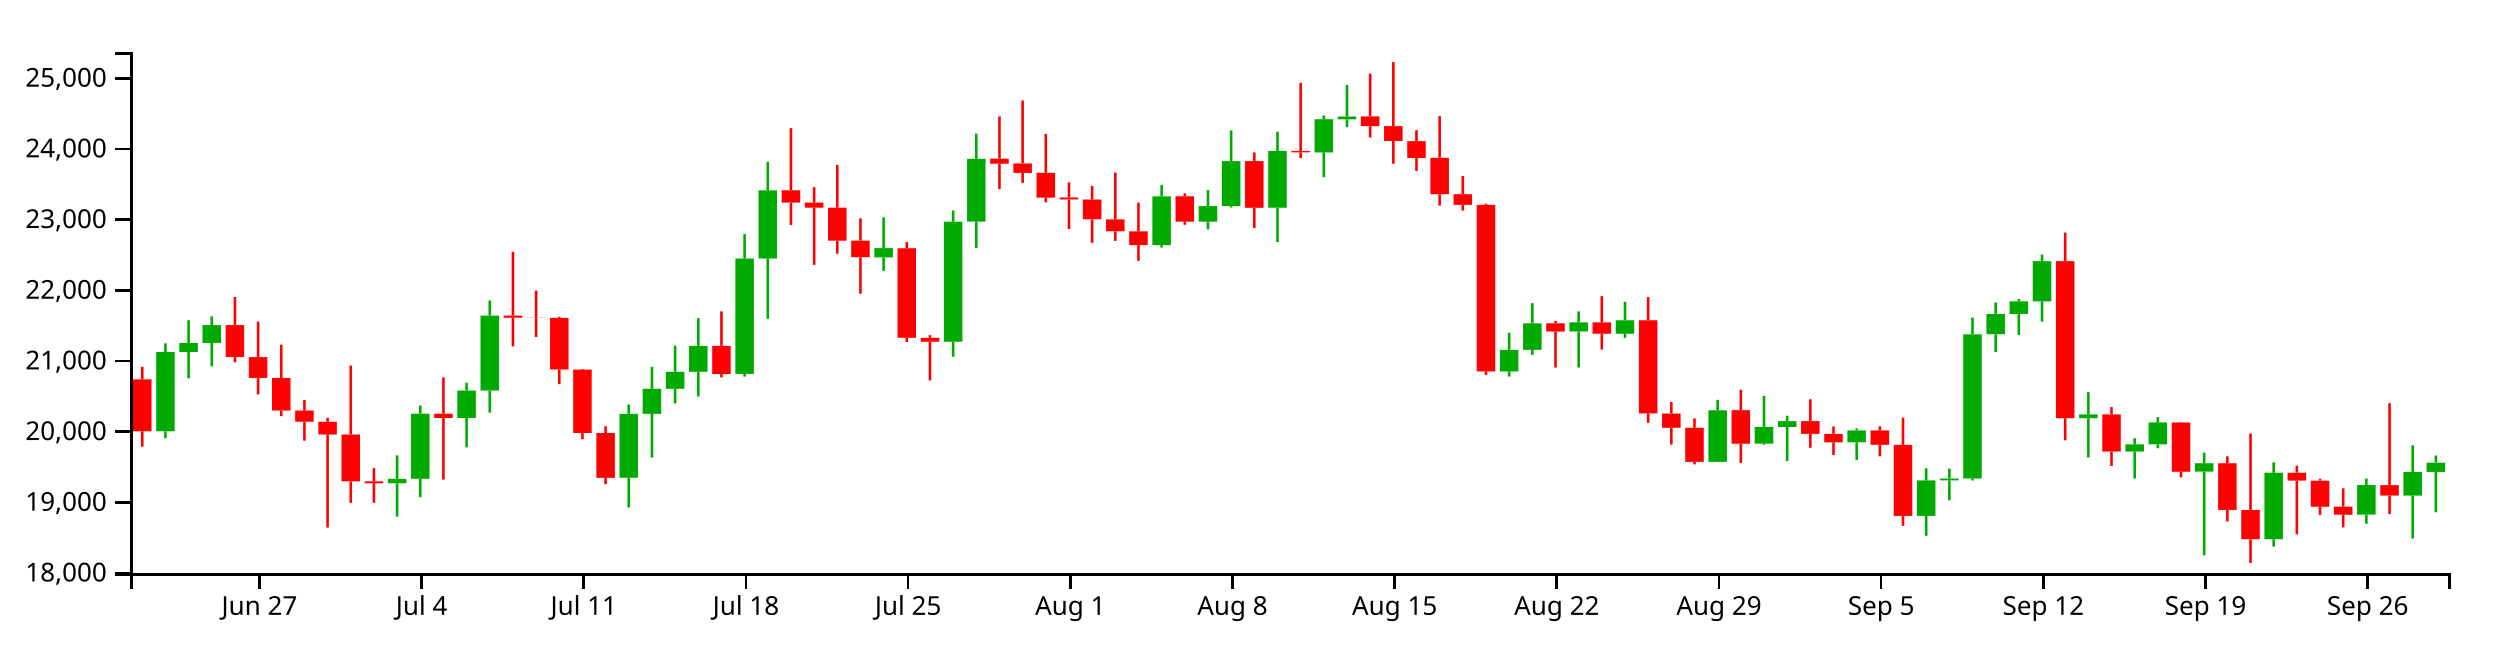
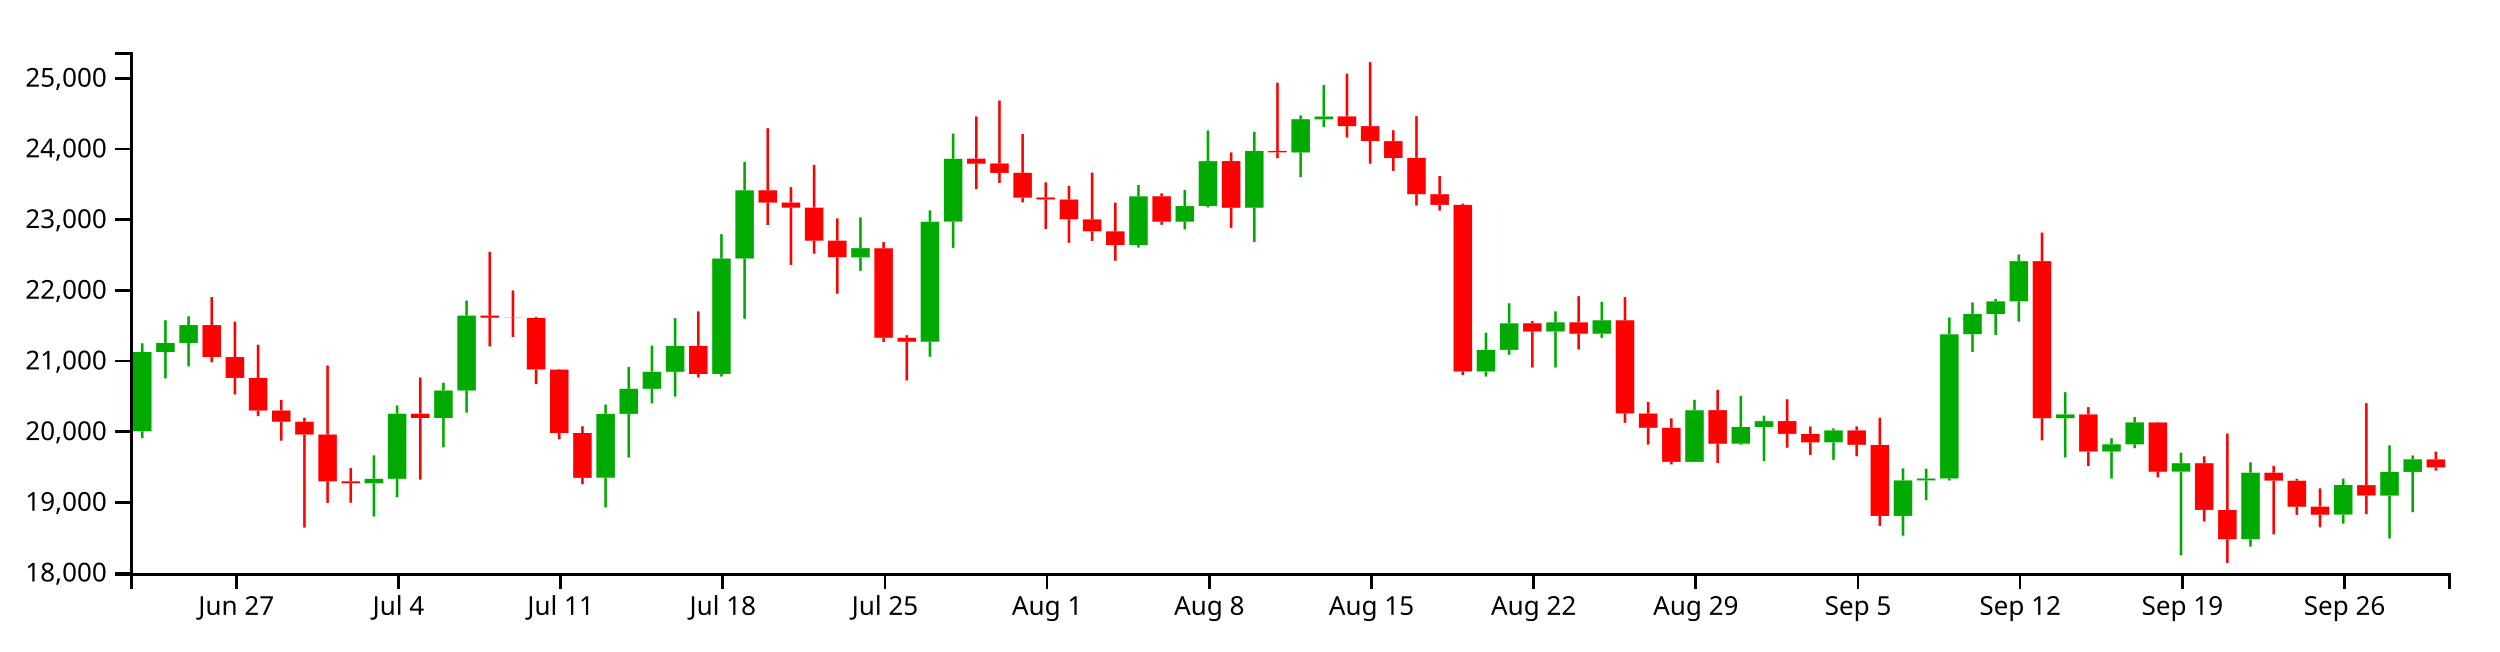
<svg xmlns="http://www.w3.org/2000/svg" version="1.1" width="960" height="250">
  <g transform="translate(50,20)">
    <style>.axis path,.axis line{fill:none;stroke:#000;shape-rendering:crispEdges;}path.candle{stroke:#000000;}path.candle.body{stroke-width:0;}path.candle.up{fill:#00AA00;stroke:#00AA00;}path.candle.down{fill:#FF0000;stroke:#FF0000;}</style>
    <g class="candlestick">
      <g class="data">
-         <path class="candle body up" d="M 9.964 145.616 l 7.117 0 L 17.081 115.159 l -7.117 0 L 9.964 145.616 M 18.86 115.159 l 7.117 0 L 25.978 111.697 l -7.117 0 L 18.86 115.159 M 27.757 111.697 l 7.117 0 L 34.874 104.817 l -7.117 0 L 27.757 111.697 M 98.928 165.57 l 7.117 0 L 106.046 163.859 l -7.117 0 L 98.928 165.57 M 107.825 163.859 l 7.117 0 L 114.942 138.865 l -7.117 0 L 107.825 163.859 M 125.618 140.517 l 7.117 0 L 132.735 129.968 l -7.117 0 L 125.618 140.517 M 134.514 129.968 l 7.117 0 L 141.631 101.185 l -7.117 0 L 134.514 129.968 M 187.893 163.44 l 7.117 0 L 195.01 138.915 l -7.117 0 L 187.893 163.44 M 196.789 138.915 l 7.117 0 L 203.906 129.308 l -7.117 0 L 196.789 138.915 M 205.686 129.308 l 7.117 0 L 212.803 122.761 l -7.117 0 L 205.686 129.308 M 214.582 122.761 l 7.117 0 L 221.699 112.839 l -7.117 0 L 214.582 122.761 M 232.375 123.588 l 7.117 0 L 239.492 79.266 l -7.117 0 L 232.375 123.588 M 241.271 79.266 l 7.117 0 L 248.389 53.1 l -7.117 0 L 241.271 79.266 M 285.754 78.831 l 7.117 0 L 292.871 75.273 l -7.117 0 L 285.754 78.831 M 312.443 111.236 l 7.117 0 L 319.56 65.156 l -7.117 0 L 312.443 111.236 M 321.339 65.105 l 7.117 0 L 328.457 40.986 l -7.117 0 L 321.339 65.105 M 392.511 74.113 l 7.117 0 L 399.628 55.385 l -7.117 0 L 392.511 74.113 M 410.304 65.108 l 7.117 0 L 417.421 59.132 l -7.117 0 L 410.304 65.108 M 419.2 59.132 l 7.117 0 L 426.317 41.88 l -7.117 0 L 419.2 59.132 M 436.993 59.758 l 7.117 0 L 444.11 37.971 l -7.117 0 L 436.993 59.758 M 454.786 38.539 l 7.117 0 L 461.903 25.767 l -7.117 0 L 454.786 38.539 M 463.683 25.821 l 7.117 0 L 470.8 24.744 l -7.117 0 L 463.683 25.821 M 525.958 122.643 l 7.117 0 L 533.075 114.347 l -7.117 0 L 525.958 122.643 M 534.854 114.347 l 7.117 0 L 541.971 104.154 l -7.117 0 L 534.854 114.347 M 552.647 107.271 l 7.117 0 L 559.764 103.787 l -7.117 0 L 552.647 107.271 M 570.44 108.159 l 7.117 0 L 577.557 102.975 l -7.117 0 L 570.44 108.159 M 606.026 157.351 l 7.117 0 L 613.143 137.535 l -7.117 0 L 606.026 157.351 M 623.818 150.365 l 7.117 0 L 630.936 143.932 l -7.117 0 L 623.818 150.365 M 632.715 143.975 l 7.117 0 L 639.832 141.722 l -7.117 0 L 632.715 143.975 M 659.404 149.837 l 7.117 0 L 666.521 145.282 l -7.117 0 L 659.404 149.837 M 686.094 178.115 l 7.117 0 L 693.211 164.483 l -7.117 0 L 686.094 178.115 M 694.99 164.483 l 7.117 0 L 702.107 163.752 l -7.117 0 L 694.99 164.483 M 703.886 163.732 l 7.117 0 L 711.004 108.374 l -7.117 0 L 703.886 163.732 M 712.783 108.333 l 7.117 0 L 719.9 100.551 l -7.117 0 L 712.783 108.333 M 721.679 100.582 l 7.117 0 L 728.796 95.706 l -7.117 0 L 721.679 100.582 M 730.576 95.706 l 7.117 0 L 737.693 80.266 l -7.117 0 L 730.576 95.706 M 748.369 140.578 l 7.117 0 L 755.486 139.137 l -7.117 0 L 748.369 140.578 M 766.162 153.381 l 7.117 0 L 773.279 150.629 l -7.117 0 L 766.162 153.381 M 775.058 150.629 l 7.117 0 L 782.175 142.206 l -7.117 0 L 775.058 150.629 M 792.851 161.101 l 7.117 0 L 799.968 157.856 l -7.117 0 L 792.851 161.101 M 819.54 187.051 l 7.117 0 L 826.657 161.531 l -7.117 0 L 819.54 187.051 M 855.126 177.612 l 7.117 0 L 862.243 166.248 l -7.117 0 L 855.126 177.612 M 872.919 170.312 l 7.117 0 L 880.036 161.227 l -7.117 0 L 872.919 170.312 M 881.815 161.227 l 7.117 0 L 888.932 157.678 l -7.117 0 L 881.815 161.227" />
-         <path class="candle body down" d="M 1.068 125.653 l 7.117 0 L 8.185 145.616 l -7.117 0 L 1.068 125.653 M 36.653 104.817 l 7.117 0 L 43.77 117.115 l -7.117 0 L 36.653 104.817 M 45.55 117.115 l 7.117 0 L 52.667 125.136 l -7.117 0 L 45.55 117.115 M 54.446 125.135 l 7.117 0 L 61.563 137.655 l -7.117 0 L 54.446 125.135 M 63.343 137.655 l 7.117 0 L 70.46 141.951 l -7.117 0 L 63.343 137.655 M 72.239 141.951 l 7.117 0 L 79.356 146.858 l -7.117 0 L 72.239 141.951 M 81.136 146.858 l 7.117 0 L 88.253 164.837 l -7.117 0 L 81.136 146.858 M 90.032 164.837 l 7.117 0 L 97.149 165.57 l -7.117 0 L 90.032 164.837 M 116.721 138.865 l 7.117 0 L 123.838 140.518 l -7.117 0 L 116.721 138.865 M 143.411 101.185 l 7.117 0 L 150.528 102.006 l -7.117 0 L 143.411 101.185 M 152.307 102.006 l 7.117 0 L 159.424 102.085 l -7.117 0 L 152.307 102.006 M 161.204 102.076 l 7.117 0 L 168.321 121.881 l -7.117 0 L 161.204 102.076 M 170.1 121.918 l 7.117 0 L 177.217 146.278 l -7.117 0 L 170.1 121.918 M 178.996 146.278 l 7.117 0 L 186.114 163.509 l -7.117 0 L 178.996 146.278 M 223.479 112.839 l 7.117 0 L 230.596 123.627 l -7.117 0 L 223.479 112.839 M 250.168 53.05 l 7.117 0 L 257.285 57.804 l -7.117 0 L 250.168 53.05 M 259.064 57.804 l 7.117 0 L 266.182 59.734 l -7.117 0 L 259.064 57.804 M 267.961 59.734 l 7.117 0 L 275.078 72.419 l -7.117 0 L 267.961 59.734 M 276.857 72.419 l 7.117 0 L 283.974 78.764 l -7.117 0 L 276.857 72.419 M 294.65 75.342 l 7.117 0 L 301.767 109.71 l -7.117 0 L 294.65 75.342 M 303.547 109.71 l 7.117 0 L 310.664 111.236 l -7.117 0 L 303.547 109.71 M 330.236 40.924 l 7.117 0 L 337.353 42.864 l -7.117 0 L 330.236 40.924 M 339.132 42.768 l 7.117 0 L 346.25 46.399 l -7.117 0 L 339.132 42.768 M 348.029 46.368 l 7.117 0 L 355.146 55.904 l -7.117 0 L 348.029 46.368 M 356.925 55.821 l 7.117 0 L 364.042 56.591 l -7.117 0 L 356.925 55.821 M 365.822 56.621 l 7.117 0 L 372.939 64.196 l -7.117 0 L 365.822 56.621 M 374.718 64.247 l 7.117 0 L 381.835 68.795 l -7.117 0 L 374.718 64.247 M 383.615 68.834 l 7.117 0 L 390.732 74.098 l -7.117 0 L 383.615 68.834 M 401.407 55.354 l 7.117 0 L 408.525 65.108 l -7.117 0 L 401.407 55.354 M 428.097 41.854 l 7.117 0 L 435.214 59.795 l -7.117 0 L 428.097 41.854 M 445.89 37.971 l 7.117 0 L 453.007 38.504 l -7.117 0 L 445.89 37.971 M 472.579 24.698 l 7.117 0 L 479.696 28.439 l -7.117 0 L 472.579 24.698 M 481.475 28.438 l 7.117 0 L 488.593 34.15 l -7.117 0 L 481.475 28.438 M 490.372 34.198 l 7.117 0 L 497.489 40.666 l -7.117 0 L 490.372 34.198 M 499.268 40.628 l 7.117 0 L 506.385 54.565 l -7.117 0 L 499.268 40.628 M 508.165 54.565 l 7.117 0 L 515.282 58.676 l -7.117 0 L 508.165 54.565 M 517.061 58.669 l 7.117 0 L 524.178 122.643 l -7.117 0 L 517.061 58.669 M 543.75 104.124 l 7.117 0 L 550.868 107.296 l -7.117 0 L 543.75 104.124 M 561.543 103.787 l 7.117 0 L 568.661 108.158 l -7.117 0 L 561.543 103.787 M 579.336 102.975 l 7.117 0 L 586.453 138.747 l -7.117 0 L 579.336 102.975 M 588.233 138.799 l 7.117 0 L 595.35 144.269 l -7.117 0 L 588.233 138.799 M 597.129 144.269 l 7.117 0 L 604.246 157.351 l -7.117 0 L 597.129 144.269 M 614.922 137.495 l 7.117 0 L 622.039 150.402 l -7.117 0 L 614.922 137.495 M 641.611 141.69 l 7.117 0 L 648.729 146.596 l -7.117 0 L 641.611 141.69 M 650.508 146.62 l 7.117 0 L 657.625 149.852 l -7.117 0 L 650.508 146.62 M 668.301 145.282 l 7.117 0 L 675.418 150.804 l -7.117 0 L 668.301 145.282 M 677.197 150.845 l 7.117 0 L 684.314 178.115 l -7.117 0 L 677.197 150.845 M 739.472 80.274 l 7.117 0 L 746.589 140.579 l -7.117 0 L 739.472 80.274 M 757.265 139.124 l 7.117 0 L 764.382 153.381 l -7.117 0 L 757.265 139.124 M 783.954 142.233 l 7.117 0 L 791.072 161.136 l -7.117 0 L 783.954 142.233 M 801.747 157.856 l 7.117 0 L 808.864 175.824 l -7.117 0 L 801.747 157.856 M 810.644 175.843 l 7.117 0 L 817.761 187.051 l -7.117 0 L 810.644 175.843 M 828.437 161.531 l 7.117 0 L 835.554 164.563 l -7.117 0 L 828.437 161.531 M 837.333 164.599 l 7.117 0 L 844.45 174.589 l -7.117 0 L 837.333 164.599 M 846.23 174.549 l 7.117 0 L 853.347 177.66 l -7.117 0 L 846.23 174.549 M 864.022 166.279 l 7.117 0 L 871.14 170.284 l -7.117 0 L 864.022 166.279" />
+         <path class="candle body up" d="M 1.068 145.616 l 7.117 0 L 8.185 115.159 l -7.117 0 L 1.068 145.616 M 9.964 115.159 l 7.117 0 L 17.081 111.697 l -7.117 0 L 9.964 115.159 M 18.86 111.697 l 7.117 0 L 25.978 104.817 l -7.117 0 L 18.86 111.697 M 90.032 165.57 l 7.117 0 L 97.149 163.859 l -7.117 0 L 90.032 165.57 M 98.928 163.859 l 7.117 0 L 106.046 138.865 l -7.117 0 L 98.928 163.859 M 116.721 140.517 l 7.117 0 L 123.838 129.968 l -7.117 0 L 116.721 140.517 M 125.618 129.968 l 7.117 0 L 132.735 101.185 l -7.117 0 L 125.618 129.968 M 178.996 163.44 l 7.117 0 L 186.114 138.915 l -7.117 0 L 178.996 163.44 M 187.893 138.915 l 7.117 0 L 195.01 129.308 l -7.117 0 L 187.893 138.915 M 196.789 129.308 l 7.117 0 L 203.906 122.761 l -7.117 0 L 196.789 129.308 M 205.686 122.761 l 7.117 0 L 212.803 112.839 l -7.117 0 L 205.686 122.761 M 223.479 123.588 l 7.117 0 L 230.596 79.266 l -7.117 0 L 223.479 123.588 M 232.375 79.266 l 7.117 0 L 239.492 53.1 l -7.117 0 L 232.375 79.266 M 276.857 78.831 l 7.117 0 L 283.974 75.273 l -7.117 0 L 276.857 78.831 M 303.547 111.236 l 7.117 0 L 310.664 65.156 l -7.117 0 L 303.547 111.236 M 312.443 65.105 l 7.117 0 L 319.56 40.986 l -7.117 0 L 312.443 65.105 M 383.615 74.113 l 7.117 0 L 390.732 55.385 l -7.117 0 L 383.615 74.113 M 401.407 65.108 l 7.117 0 L 408.525 59.132 l -7.117 0 L 401.407 65.108 M 410.304 59.132 l 7.117 0 L 417.421 41.88 l -7.117 0 L 410.304 59.132 M 428.097 59.758 l 7.117 0 L 435.214 37.971 l -7.117 0 L 428.097 59.758 M 445.89 38.539 l 7.117 0 L 453.007 25.767 l -7.117 0 L 445.89 38.539 M 454.786 25.821 l 7.117 0 L 461.903 24.744 l -7.117 0 L 454.786 25.821 M 517.061 122.643 l 7.117 0 L 524.178 114.347 l -7.117 0 L 517.061 122.643 M 525.958 114.347 l 7.117 0 L 533.075 104.154 l -7.117 0 L 525.958 114.347 M 543.75 107.271 l 7.117 0 L 550.868 103.787 l -7.117 0 L 543.75 107.271 M 561.543 108.159 l 7.117 0 L 568.661 102.975 l -7.117 0 L 561.543 108.159 M 597.129 157.351 l 7.117 0 L 604.246 137.535 l -7.117 0 L 597.129 157.351 M 614.922 150.365 l 7.117 0 L 622.039 143.932 l -7.117 0 L 614.922 150.365 M 623.818 143.975 l 7.117 0 L 630.936 141.722 l -7.117 0 L 623.818 143.975 M 650.508 149.837 l 7.117 0 L 657.625 145.282 l -7.117 0 L 650.508 149.837 M 677.197 178.115 l 7.117 0 L 684.314 164.483 l -7.117 0 L 677.197 178.115 M 686.094 164.483 l 7.117 0 L 693.211 163.752 l -7.117 0 L 686.094 164.483 M 694.99 163.732 l 7.117 0 L 702.107 108.374 l -7.117 0 L 694.99 163.732 M 703.886 108.333 l 7.117 0 L 711.004 100.551 l -7.117 0 L 703.886 108.333 M 712.783 100.582 l 7.117 0 L 719.9 95.706 l -7.117 0 L 712.783 100.582 M 721.679 95.706 l 7.117 0 L 728.796 80.266 l -7.117 0 L 721.679 95.706 M 739.472 140.578 l 7.117 0 L 746.589 139.137 l -7.117 0 L 739.472 140.578 M 757.265 153.381 l 7.117 0 L 764.382 150.629 l -7.117 0 L 757.265 153.381 M 766.162 150.629 l 7.117 0 L 773.279 142.206 l -7.117 0 L 766.162 150.629 M 783.954 161.101 l 7.117 0 L 791.072 157.856 l -7.117 0 L 783.954 161.101 M 810.644 187.051 l 7.117 0 L 817.761 161.531 l -7.117 0 L 810.644 187.051 M 846.23 177.612 l 7.117 0 L 853.347 166.248 l -7.117 0 L 846.23 177.612 M 864.022 170.312 l 7.117 0 L 871.14 161.227 l -7.117 0 L 864.022 170.312 M 872.919 161.227 l 7.117 0 L 880.036 156.377 l -7.117 0 L 872.919 161.227" />
+         <path class="candle body down" d="M 27.757 104.817 l 7.117 0 L 34.874 117.115 l -7.117 0 L 27.757 104.817 M 36.653 117.115 l 7.117 0 L 43.77 125.136 l -7.117 0 L 36.653 117.115 M 45.55 125.135 l 7.117 0 L 52.667 137.655 l -7.117 0 L 45.55 125.135 M 54.446 137.655 l 7.117 0 L 61.563 141.951 l -7.117 0 L 54.446 137.655 M 63.343 141.951 l 7.117 0 L 70.46 146.858 l -7.117 0 L 63.343 141.951 M 72.239 146.858 l 7.117 0 L 79.356 164.837 l -7.117 0 L 72.239 146.858 M 81.136 164.837 l 7.117 0 L 88.253 165.57 l -7.117 0 L 81.136 164.837 M 107.825 138.865 l 7.117 0 L 114.942 140.518 l -7.117 0 L 107.825 138.865 M 134.514 101.185 l 7.117 0 L 141.631 102.006 l -7.117 0 L 134.514 101.185 M 143.411 102.006 l 7.117 0 L 150.528 102.085 l -7.117 0 L 143.411 102.006 M 152.307 102.076 l 7.117 0 L 159.424 121.881 l -7.117 0 L 152.307 102.076 M 161.204 121.918 l 7.117 0 L 168.321 146.278 l -7.117 0 L 161.204 121.918 M 170.1 146.278 l 7.117 0 L 177.217 163.509 l -7.117 0 L 170.1 146.278 M 214.582 112.839 l 7.117 0 L 221.699 123.627 l -7.117 0 L 214.582 112.839 M 241.271 53.05 l 7.117 0 L 248.389 57.804 l -7.117 0 L 241.271 53.05 M 250.168 57.804 l 7.117 0 L 257.285 59.734 l -7.117 0 L 250.168 57.804 M 259.064 59.734 l 7.117 0 L 266.182 72.419 l -7.117 0 L 259.064 59.734 M 267.961 72.419 l 7.117 0 L 275.078 78.764 l -7.117 0 L 267.961 72.419 M 285.754 75.342 l 7.117 0 L 292.871 109.71 l -7.117 0 L 285.754 75.342 M 294.65 109.71 l 7.117 0 L 301.767 111.236 l -7.117 0 L 294.65 109.71 M 321.339 40.924 l 7.117 0 L 328.457 42.864 l -7.117 0 L 321.339 40.924 M 330.236 42.768 l 7.117 0 L 337.353 46.399 l -7.117 0 L 330.236 42.768 M 339.132 46.368 l 7.117 0 L 346.25 55.904 l -7.117 0 L 339.132 46.368 M 348.029 55.821 l 7.117 0 L 355.146 56.591 l -7.117 0 L 348.029 55.821 M 356.925 56.621 l 7.117 0 L 364.042 64.196 l -7.117 0 L 356.925 56.621 M 365.822 64.247 l 7.117 0 L 372.939 68.795 l -7.117 0 L 365.822 64.247 M 374.718 68.834 l 7.117 0 L 381.835 74.098 l -7.117 0 L 374.718 68.834 M 392.511 55.354 l 7.117 0 L 399.628 65.108 l -7.117 0 L 392.511 55.354 M 419.2 41.854 l 7.117 0 L 426.317 59.795 l -7.117 0 L 419.2 41.854 M 436.993 37.971 l 7.117 0 L 444.11 38.504 l -7.117 0 L 436.993 37.971 M 463.683 24.698 l 7.117 0 L 470.8 28.439 l -7.117 0 L 463.683 24.698 M 472.579 28.438 l 7.117 0 L 479.696 34.15 l -7.117 0 L 472.579 28.438 M 481.475 34.198 l 7.117 0 L 488.593 40.666 l -7.117 0 L 481.475 34.198 M 490.372 40.628 l 7.117 0 L 497.489 54.565 l -7.117 0 L 490.372 40.628 M 499.268 54.565 l 7.117 0 L 506.385 58.676 l -7.117 0 L 499.268 54.565 M 508.165 58.669 l 7.117 0 L 515.282 122.643 l -7.117 0 L 508.165 58.669 M 534.854 104.124 l 7.117 0 L 541.971 107.296 l -7.117 0 L 534.854 104.124 M 552.647 103.787 l 7.117 0 L 559.764 108.158 l -7.117 0 L 552.647 103.787 M 570.44 102.975 l 7.117 0 L 577.557 138.747 l -7.117 0 L 570.44 102.975 M 579.336 138.799 l 7.117 0 L 586.453 144.269 l -7.117 0 L 579.336 138.799 M 588.233 144.269 l 7.117 0 L 595.35 157.351 l -7.117 0 L 588.233 144.269 M 606.026 137.495 l 7.117 0 L 613.143 150.402 l -7.117 0 L 606.026 137.495 M 632.715 141.69 l 7.117 0 L 639.832 146.596 l -7.117 0 L 632.715 141.69 M 641.611 146.62 l 7.117 0 L 648.729 149.852 l -7.117 0 L 641.611 146.62 M 659.404 145.282 l 7.117 0 L 666.521 150.804 l -7.117 0 L 659.404 145.282 M 668.301 150.845 l 7.117 0 L 675.418 178.115 l -7.117 0 L 668.301 150.845 M 730.576 80.274 l 7.117 0 L 737.693 140.579 l -7.117 0 L 730.576 80.274 M 748.369 139.124 l 7.117 0 L 755.486 153.381 l -7.117 0 L 748.369 139.124 M 775.058 142.233 l 7.117 0 L 782.175 161.136 l -7.117 0 L 775.058 142.233 M 792.851 157.856 l 7.117 0 L 799.968 175.824 l -7.117 0 L 792.851 157.856 M 801.747 175.843 l 7.117 0 L 808.864 187.051 l -7.117 0 L 801.747 175.843 M 819.54 161.531 l 7.117 0 L 826.657 164.563 l -7.117 0 L 819.54 161.531 M 828.437 164.599 l 7.117 0 L 835.554 174.589 l -7.117 0 L 828.437 164.599 M 837.333 174.549 l 7.117 0 L 844.45 177.66 l -7.117 0 L 837.333 174.549 M 855.126 166.279 l 7.117 0 L 862.243 170.284 l -7.117 0 L 855.126 166.279 M 881.815 156.403 l 7.117 0 L 888.932 159.488 l -7.117 0 L 881.815 156.403" />
        <path class="candle body equal" />
-         <path class="candle wick up" d="M 13.523 111.824 L 13.523 115.159 M 13.523 145.616 L 13.523 148.274 M 22.419 102.992 L 22.419 111.697 M 22.419 115.159 L 22.419 125.294 M 31.315 101.47 L 31.315 104.817 M 31.315 111.697 L 31.315 120.683 M 102.487 154.854 L 102.487 163.859 M 102.487 165.57 L 102.487 178.376 M 111.383 135.681 L 111.383 138.865 M 111.383 163.859 L 111.383 170.93 M 129.176 126.963 L 129.176 129.968 M 129.176 140.517 L 129.176 151.77 M 138.073 95.401 L 138.073 101.185 M 138.073 129.968 L 138.073 138.459 M 191.451 135.339 L 191.451 138.915 M 191.451 163.44 L 191.451 174.849 M 200.348 120.862 L 200.348 129.308 M 200.348 138.915 L 200.348 155.71 M 209.244 112.72 L 209.244 122.761 M 209.244 129.308 L 209.244 134.914 M 218.141 102.163 L 218.141 112.839 M 218.141 122.761 L 218.141 132.3 M 235.934 69.9 L 235.934 79.266 M 235.934 123.588 L 235.934 124.596 M 244.83 42.152 L 244.83 53.1 M 244.83 79.266 L 244.83 102.419 M 289.312 63.468 L 289.312 75.273 M 289.312 78.831 L 289.312 84.027 M 316.002 60.808 L 316.002 65.156 M 316.002 111.236 L 316.002 116.994 M 324.898 31.303 L 324.898 40.986 M 324.898 65.105 L 324.898 75.207 M 396.07 51.031 L 396.07 55.385 M 396.07 74.113 L 396.07 75.076 M 413.862 52.954 L 413.862 59.132 M 413.862 65.108 L 413.862 68.082 M 422.759 30.074 L 422.759 41.88 M 422.759 59.132 L 422.759 59.678 M 440.552 30.589 L 440.552 37.971 M 440.552 59.758 L 440.552 72.966 M 458.345 24.333 L 458.345 25.767 M 458.345 38.539 L 458.345 48.041 M 467.241 12.622 L 467.241 24.744 M 467.241 25.821 L 467.241 28.819 M 529.516 107.757 L 529.516 114.347 M 529.516 122.643 L 529.516 124.611 M 538.413 96.435 L 538.413 104.154 M 538.413 114.347 L 538.413 116.272 M 556.206 99.56 L 556.206 103.787 M 556.206 107.271 L 556.206 121.13 M 573.998 95.895 L 573.998 102.975 M 573.998 108.159 L 573.998 109.73 M 609.584 133.521 L 609.584 137.535 M 609.584 157.351 L 609.584 157.482 M 627.377 131.99 L 627.377 143.932 M 627.377 150.365 L 627.377 150.774 M 636.273 139.634 L 636.273 141.722 M 636.273 143.975 L 636.273 157.079 M 662.963 144.497 L 662.963 145.282 M 662.963 149.837 L 662.963 156.605 M 689.652 159.836 L 689.652 164.483 M 689.652 178.115 L 689.652 185.71 M 698.549 159.994 L 698.549 163.752 M 698.549 164.483 L 698.549 172.106 M 707.445 101.939 L 707.445 108.374 M 707.445 163.732 L 707.445 164.513 M 716.341 96.142 L 716.341 100.551 M 716.341 108.333 L 716.341 115.132 M 725.238 94.806 L 725.238 95.706 M 725.238 100.582 L 725.238 108.649 M 734.134 77.762 L 734.134 80.266 M 734.134 95.706 L 734.134 103.532 M 751.927 130.593 L 751.927 139.137 M 751.927 140.578 L 751.927 155.668 M 769.72 148.275 L 769.72 150.629 M 769.72 153.381 L 769.72 163.746 M 778.617 140.16 L 778.617 142.206 M 778.617 150.629 L 778.617 152.127 M 796.409 153.807 L 796.409 157.856 M 796.409 161.101 L 796.409 193.261 M 823.099 157.499 L 823.099 161.531 M 823.099 187.051 L 823.099 189.9 M 858.685 163.774 L 858.685 166.248 M 858.685 177.612 L 858.685 181.097 M 876.477 150.99 L 876.477 161.227 M 876.477 170.312 L 876.477 186.782 M 885.374 154.911 L 885.374 157.678 M 885.374 161.227 L 885.374 176.692" style="stroke-width: 1px;" />
-         <path class="candle wick down" d="M 4.626 120.862 L 4.626 125.653 M 4.626 145.616 L 4.626 151.519 M 40.212 94.046 L 40.212 104.817 M 40.212 117.115 L 40.212 119.106 M 49.108 103.496 L 49.108 117.115 M 49.108 125.136 L 49.108 131.448 M 58.005 112.392 L 58.005 125.135 M 58.005 137.655 L 58.005 139.807 M 66.901 133.556 L 66.901 137.655 M 66.901 141.951 L 66.901 149.228 M 75.798 140.429 L 75.798 141.951 M 75.798 146.858 L 75.798 182.582 M 84.694 120.364 L 84.694 146.858 M 84.694 164.837 L 84.694 173.11 M 93.591 159.746 L 93.591 164.837 M 93.591 165.57 L 93.591 173.056 M 120.28 124.934 L 120.28 138.865 M 120.28 140.518 L 120.28 164.17 M 146.969 76.693 L 146.969 101.185 M 146.969 102.006 L 146.969 113.011 M 155.866 91.549 L 155.866 102.006 M 155.866 102.085 L 155.866 109.405 M 164.762 101.656 L 164.762 102.076 M 164.762 121.881 L 164.762 127.512 M 173.659 121.718 L 173.659 121.918 M 173.659 146.278 L 173.659 148.676 M 182.555 143.677 L 182.555 146.278 M 182.555 163.509 L 182.555 165.918 M 227.037 99.569 L 227.037 112.839 M 227.037 123.627 L 227.037 124.933 M 253.727 29.212 L 253.727 53.05 M 253.727 57.804 L 253.727 66.411 M 262.623 51.847 L 262.623 57.804 M 262.623 59.734 L 262.623 81.739 M 271.519 43.333 L 271.519 59.734 M 271.519 72.419 L 271.519 77.436 M 280.416 63.844 L 280.416 72.419 M 280.416 78.764 L 280.416 92.782 M 298.209 72.93 L 298.209 75.342 M 298.209 109.71 L 298.209 111.363 M 307.105 108.708 L 307.105 109.71 M 307.105 111.236 L 307.105 126.114 M 333.794 24.709 L 333.794 40.924 M 333.794 42.864 L 333.794 52.628 M 342.691 18.593 L 342.691 42.768 M 342.691 46.399 L 342.691 50.233 M 351.587 31.436 L 351.587 46.368 M 351.587 55.904 L 351.587 57.695 M 360.484 50.031 L 360.484 55.821 M 360.484 56.591 L 360.484 67.936 M 369.38 51.383 L 369.38 56.621 M 369.38 64.196 L 369.38 73.246 M 378.277 46.286 L 378.277 64.247 M 378.277 68.795 L 378.277 72.517 M 387.173 57.804 L 387.173 68.834 M 387.173 74.098 L 387.173 80.15 M 404.966 54.247 L 404.966 55.354 M 404.966 65.108 L 404.966 66.321 M 431.655 38.535 L 431.655 41.854 M 431.655 59.795 L 431.655 67.529 M 449.448 11.793 L 449.448 37.971 M 449.448 38.504 L 449.448 40.737 M 476.138 8.291 L 476.138 24.698 M 476.138 28.439 L 476.138 32.815 M 485.034 3.846 L 485.034 28.438 M 485.034 34.15 L 485.034 42.879 M 493.93 30.006 L 493.93 34.198 M 493.93 40.666 L 493.93 45.647 M 502.827 24.599 L 502.827 40.628 M 502.827 54.565 L 502.827 58.969 M 511.723 47.58 L 511.723 54.565 M 511.723 58.676 L 511.723 60.851 M 520.62 58.201 L 520.62 58.669 M 520.62 122.643 L 520.62 124.023 M 547.309 103.255 L 547.309 104.124 M 547.309 107.296 L 547.309 121.129 M 565.102 93.721 L 565.102 103.787 M 565.102 108.158 L 565.102 114.213 M 582.895 94.08 L 582.895 102.975 M 582.895 138.747 L 582.895 142.361 M 591.791 134.354 L 591.791 138.799 M 591.791 144.269 L 591.791 150.718 M 600.688 140.644 L 600.688 144.269 M 600.688 157.351 L 600.688 158.318 M 618.481 129.65 L 618.481 137.495 M 618.481 150.402 L 618.481 157.775 M 645.17 133.313 L 645.17 141.69 M 645.17 146.596 L 645.17 151.932 M 654.066 143.772 L 654.066 146.62 M 654.066 149.852 L 654.066 154.716 M 671.859 143.735 L 671.859 145.282 M 671.859 150.804 L 671.859 155.228 M 680.756 140.404 L 680.756 150.845 M 680.756 178.115 L 680.756 181.944 M 743.031 69.32 L 743.031 80.274 M 743.031 140.579 L 743.031 149.09 M 760.824 136.327 L 760.824 139.124 M 760.824 153.381 L 760.824 158.942 M 787.513 142.107 L 787.513 142.233 M 787.513 161.136 L 787.513 163.322 M 805.306 155.207 L 805.306 157.856 M 805.306 175.824 L 805.306 180.252 M 814.202 146.484 L 814.202 175.843 M 814.202 187.051 L 814.202 196.154 M 831.995 158.861 L 831.995 161.531 M 831.995 164.563 L 831.995 185.15 M 840.892 163.851 L 840.892 164.599 M 840.892 174.589 L 840.892 177.715 M 849.788 167.54 L 849.788 174.549 M 849.788 177.66 L 849.788 182.496 M 867.581 134.817 L 867.581 166.279 M 867.581 170.284 L 867.581 177.417" style="stroke-width: 1px;" />
+         <path class="candle wick up" d="M 4.626 111.824 L 4.626 115.159 M 4.626 145.616 L 4.626 148.274 M 13.523 102.992 L 13.523 111.697 M 13.523 115.159 L 13.523 125.294 M 22.419 101.47 L 22.419 104.817 M 22.419 111.697 L 22.419 120.683 M 93.591 154.854 L 93.591 163.859 M 93.591 165.57 L 93.591 178.376 M 102.487 135.681 L 102.487 138.865 M 102.487 163.859 L 102.487 170.93 M 120.28 126.963 L 120.28 129.968 M 120.28 140.517 L 120.28 151.77 M 129.176 95.401 L 129.176 101.185 M 129.176 129.968 L 129.176 138.459 M 182.555 135.339 L 182.555 138.915 M 182.555 163.44 L 182.555 174.849 M 191.451 120.862 L 191.451 129.308 M 191.451 138.915 L 191.451 155.71 M 200.348 112.72 L 200.348 122.761 M 200.348 129.308 L 200.348 134.914 M 209.244 102.163 L 209.244 112.839 M 209.244 122.761 L 209.244 132.3 M 227.037 69.9 L 227.037 79.266 M 227.037 123.588 L 227.037 124.596 M 235.934 42.152 L 235.934 53.1 M 235.934 79.266 L 235.934 102.419 M 280.416 63.468 L 280.416 75.273 M 280.416 78.831 L 280.416 84.027 M 307.105 60.808 L 307.105 65.156 M 307.105 111.236 L 307.105 116.994 M 316.002 31.303 L 316.002 40.986 M 316.002 65.105 L 316.002 75.207 M 387.173 51.031 L 387.173 55.385 M 387.173 74.113 L 387.173 75.076 M 404.966 52.954 L 404.966 59.132 M 404.966 65.108 L 404.966 68.082 M 413.862 30.074 L 413.862 41.88 M 413.862 59.132 L 413.862 59.678 M 431.655 30.589 L 431.655 37.971 M 431.655 59.758 L 431.655 72.966 M 449.448 24.333 L 449.448 25.767 M 449.448 38.539 L 449.448 48.041 M 458.345 12.622 L 458.345 24.744 M 458.345 25.821 L 458.345 28.819 M 520.62 107.757 L 520.62 114.347 M 520.62 122.643 L 520.62 124.611 M 529.516 96.435 L 529.516 104.154 M 529.516 114.347 L 529.516 116.272 M 547.309 99.56 L 547.309 103.787 M 547.309 107.271 L 547.309 121.13 M 565.102 95.895 L 565.102 102.975 M 565.102 108.159 L 565.102 109.73 M 600.688 133.521 L 600.688 137.535 M 600.688 157.351 L 600.688 157.482 M 618.481 131.99 L 618.481 143.932 M 618.481 150.365 L 618.481 150.774 M 627.377 139.634 L 627.377 141.722 M 627.377 143.975 L 627.377 157.079 M 654.066 144.497 L 654.066 145.282 M 654.066 149.837 L 654.066 156.605 M 680.756 159.836 L 680.756 164.483 M 680.756 178.115 L 680.756 185.71 M 689.652 159.994 L 689.652 163.752 M 689.652 164.483 L 689.652 172.106 M 698.549 101.939 L 698.549 108.374 M 698.549 163.732 L 698.549 164.513 M 707.445 96.142 L 707.445 100.551 M 707.445 108.333 L 707.445 115.132 M 716.341 94.806 L 716.341 95.706 M 716.341 100.582 L 716.341 108.649 M 725.238 77.762 L 725.238 80.266 M 725.238 95.706 L 725.238 103.532 M 743.031 130.593 L 743.031 139.137 M 743.031 140.578 L 743.031 155.668 M 760.824 148.275 L 760.824 150.629 M 760.824 153.381 L 760.824 163.746 M 769.72 140.16 L 769.72 142.206 M 769.72 150.629 L 769.72 152.127 M 787.513 153.807 L 787.513 157.856 M 787.513 161.101 L 787.513 193.261 M 814.202 157.499 L 814.202 161.531 M 814.202 187.051 L 814.202 189.9 M 849.788 163.774 L 849.788 166.248 M 849.788 177.612 L 849.788 181.097 M 867.581 150.99 L 867.581 161.227 M 867.581 170.312 L 867.581 186.782 M 876.477 154.911 L 876.477 156.377 M 876.477 161.227 L 876.477 176.692" style="stroke-width: 1px;" />
+         <path class="candle wick down" d="M 31.315 94.046 L 31.315 104.817 M 31.315 117.115 L 31.315 119.106 M 40.212 103.496 L 40.212 117.115 M 40.212 125.136 L 40.212 131.448 M 49.108 112.392 L 49.108 125.135 M 49.108 137.655 L 49.108 139.807 M 58.005 133.556 L 58.005 137.655 M 58.005 141.951 L 58.005 149.228 M 66.901 140.429 L 66.901 141.951 M 66.901 146.858 L 66.901 182.582 M 75.798 120.364 L 75.798 146.858 M 75.798 164.837 L 75.798 173.11 M 84.694 159.746 L 84.694 164.837 M 84.694 165.57 L 84.694 173.056 M 111.383 124.934 L 111.383 138.865 M 111.383 140.518 L 111.383 164.17 M 138.073 76.693 L 138.073 101.185 M 138.073 102.006 L 138.073 113.011 M 146.969 91.549 L 146.969 102.006 M 146.969 102.085 L 146.969 109.405 M 155.866 101.656 L 155.866 102.076 M 155.866 121.881 L 155.866 127.512 M 164.762 121.718 L 164.762 121.918 M 164.762 146.278 L 164.762 148.676 M 173.659 143.677 L 173.659 146.278 M 173.659 163.509 L 173.659 165.918 M 218.141 99.569 L 218.141 112.839 M 218.141 123.627 L 218.141 124.933 M 244.83 29.212 L 244.83 53.05 M 244.83 57.804 L 244.83 66.411 M 253.727 51.847 L 253.727 57.804 M 253.727 59.734 L 253.727 81.739 M 262.623 43.333 L 262.623 59.734 M 262.623 72.419 L 262.623 77.436 M 271.519 63.844 L 271.519 72.419 M 271.519 78.764 L 271.519 92.782 M 289.312 72.93 L 289.312 75.342 M 289.312 109.71 L 289.312 111.363 M 298.209 108.708 L 298.209 109.71 M 298.209 111.236 L 298.209 126.114 M 324.898 24.709 L 324.898 40.924 M 324.898 42.864 L 324.898 52.628 M 333.794 18.593 L 333.794 42.768 M 333.794 46.399 L 333.794 50.233 M 342.691 31.436 L 342.691 46.368 M 342.691 55.904 L 342.691 57.695 M 351.587 50.031 L 351.587 55.821 M 351.587 56.591 L 351.587 67.936 M 360.484 51.383 L 360.484 56.621 M 360.484 64.196 L 360.484 73.246 M 369.38 46.286 L 369.38 64.247 M 369.38 68.795 L 369.38 72.517 M 378.277 57.804 L 378.277 68.834 M 378.277 74.098 L 378.277 80.15 M 396.07 54.247 L 396.07 55.354 M 396.07 65.108 L 396.07 66.321 M 422.759 38.535 L 422.759 41.854 M 422.759 59.795 L 422.759 67.529 M 440.552 11.793 L 440.552 37.971 M 440.552 38.504 L 440.552 40.737 M 467.241 8.291 L 467.241 24.698 M 467.241 28.439 L 467.241 32.815 M 476.138 3.846 L 476.138 28.438 M 476.138 34.15 L 476.138 42.879 M 485.034 30.006 L 485.034 34.198 M 485.034 40.666 L 485.034 45.647 M 493.93 24.599 L 493.93 40.628 M 493.93 54.565 L 493.93 58.969 M 502.827 47.58 L 502.827 54.565 M 502.827 58.676 L 502.827 60.851 M 511.723 58.201 L 511.723 58.669 M 511.723 122.643 L 511.723 124.023 M 538.413 103.255 L 538.413 104.124 M 538.413 107.296 L 538.413 121.129 M 556.206 93.721 L 556.206 103.787 M 556.206 108.158 L 556.206 114.213 M 573.998 94.08 L 573.998 102.975 M 573.998 138.747 L 573.998 142.361 M 582.895 134.354 L 582.895 138.799 M 582.895 144.269 L 582.895 150.718 M 591.791 140.644 L 591.791 144.269 M 591.791 157.351 L 591.791 158.318 M 609.584 129.65 L 609.584 137.495 M 609.584 150.402 L 609.584 157.775 M 636.273 133.313 L 636.273 141.69 M 636.273 146.596 L 636.273 151.932 M 645.17 143.772 L 645.17 146.62 M 645.17 149.852 L 645.17 154.716 M 662.963 143.735 L 662.963 145.282 M 662.963 150.804 L 662.963 155.228 M 671.859 140.404 L 671.859 150.845 M 671.859 178.115 L 671.859 181.944 M 734.134 69.32 L 734.134 80.274 M 734.134 140.579 L 734.134 149.09 M 751.927 136.327 L 751.927 139.124 M 751.927 153.381 L 751.927 158.942 M 778.617 142.107 L 778.617 142.233 M 778.617 161.136 L 778.617 163.322 M 796.409 155.207 L 796.409 157.856 M 796.409 175.824 L 796.409 180.252 M 805.306 146.484 L 805.306 175.843 M 805.306 187.051 L 805.306 196.154 M 823.099 158.861 L 823.099 161.531 M 823.099 164.563 L 823.099 185.15 M 831.995 163.851 L 831.995 164.599 M 831.995 174.589 L 831.995 177.715 M 840.892 167.54 L 840.892 174.549 M 840.892 177.66 L 840.892 182.496 M 858.685 134.817 L 858.685 166.279 M 858.685 170.284 L 858.685 177.417 M 885.374 153.432 L 885.374 156.403 M 885.374 159.488 L 885.374 160.727" style="stroke-width: 1px;" />
        <path class="candle wick equal" style="stroke-width: 1px;" />
      </g>
    </g>
    <g class="x axis" transform="translate(0,200)" fill="none" font-size="10" font-family="sans-serif" text-anchor="middle">
      <path class="domain" stroke="#000" d="M0.5,6V0.5H890.5V6" />
-       <g class="tick" opacity="1" transform="translate(49.10836,0)">
+       <g class="tick" opacity="1" transform="translate(40.21192,0)">
        <line stroke="#000" y2="6" x1="0.5" x2="0.5" />
        <text fill="#000" y="9" x="0.5" dy="0.71em">Jun 27</text>
      </g>
-       <g class="tick" opacity="1" transform="translate(111.3834,0)">
+       <g class="tick" opacity="1" transform="translate(102.487,0)">
        <line stroke="#000" y2="6" x1="0.5" x2="0.5" />
        <text fill="#000" y="9" x="0.5" dy="0.71em">Jul  4</text>
      </g>
-       <g class="tick" opacity="1" transform="translate(173.6585,0)">
+       <g class="tick" opacity="1" transform="translate(164.7621,0)">
        <line stroke="#000" y2="6" x1="0.5" x2="0.5" />
        <text fill="#000" y="9" x="0.5" dy="0.71em">Jul 11</text>
      </g>
-       <g class="tick" opacity="1" transform="translate(235.9336,0)">
+       <g class="tick" opacity="1" transform="translate(227.0372,0)">
        <line stroke="#000" y2="6" x1="0.5" x2="0.5" />
        <text fill="#000" y="9" x="0.5" dy="0.71em">Jul 18</text>
      </g>
-       <g class="tick" opacity="1" transform="translate(298.2087,0)">
+       <g class="tick" opacity="1" transform="translate(289.3123,0)">
        <line stroke="#000" y2="6" x1="0.5" x2="0.5" />
        <text fill="#000" y="9" x="0.5" dy="0.71em">Jul 25</text>
      </g>
-       <g class="tick" opacity="1" transform="translate(360.4838,0)">
+       <g class="tick" opacity="1" transform="translate(351.5874,0)">
        <line stroke="#000" y2="6" x1="0.5" x2="0.5" />
        <text fill="#000" y="9" x="0.5" dy="0.71em">Aug  1</text>
      </g>
-       <g class="tick" opacity="1" transform="translate(422.7589,0)">
+       <g class="tick" opacity="1" transform="translate(413.8625,0)">
        <line stroke="#000" y2="6" x1="0.5" x2="0.5" />
        <text fill="#000" y="9" x="0.5" dy="0.71em">Aug  8</text>
      </g>
-       <g class="tick" opacity="1" transform="translate(485.034,0)">
+       <g class="tick" opacity="1" transform="translate(476.1375,0)">
        <line stroke="#000" y2="6" x1="0.5" x2="0.5" />
        <text fill="#000" y="9" x="0.5" dy="0.71em">Aug 15</text>
      </g>
-       <g class="tick" opacity="1" transform="translate(547.3091,0)">
+       <g class="tick" opacity="1" transform="translate(538.4126,0)">
        <line stroke="#000" y2="6" x1="0.5" x2="0.5" />
        <text fill="#000" y="9" x="0.5" dy="0.71em">Aug 22</text>
      </g>
-       <g class="tick" opacity="1" transform="translate(609.5842,0)">
+       <g class="tick" opacity="1" transform="translate(600.6877,0)">
        <line stroke="#000" y2="6" x1="0.5" x2="0.5" />
        <text fill="#000" y="9" x="0.5" dy="0.71em">Aug 29</text>
      </g>
-       <g class="tick" opacity="1" transform="translate(671.8593,0)">
+       <g class="tick" opacity="1" transform="translate(662.9628,0)">
        <line stroke="#000" y2="6" x1="0.5" x2="0.5" />
        <text fill="#000" y="9" x="0.5" dy="0.71em">Sep  5</text>
      </g>
-       <g class="tick" opacity="1" transform="translate(734.1343,0)">
+       <g class="tick" opacity="1" transform="translate(725.2379,0)">
        <line stroke="#000" y2="6" x1="0.5" x2="0.5" />
        <text fill="#000" y="9" x="0.5" dy="0.71em">Sep 12</text>
      </g>
-       <g class="tick" opacity="1" transform="translate(796.4094,0)">
+       <g class="tick" opacity="1" transform="translate(787.513,0)">
        <line stroke="#000" y2="6" x1="0.5" x2="0.5" />
        <text fill="#000" y="9" x="0.5" dy="0.71em">Sep 19</text>
      </g>
-       <g class="tick" opacity="1" transform="translate(858.6845,0)">
+       <g class="tick" opacity="1" transform="translate(849.7881,0)">
        <line stroke="#000" y2="6" x1="0.5" x2="0.5" />
        <text fill="#000" y="9" x="0.5" dy="0.71em">Sep 26</text>
      </g>
    </g>
    <g class="y axis" fill="none" font-size="10" font-family="sans-serif" text-anchor="end">
      <path class="domain" stroke="#000" d="M-6,200.5H0.5V0.5H-6" />
      <g class="tick" opacity="1" transform="translate(0,199.5731)">
        <line stroke="#000" x2="-6" y1="0.5" y2="0.5" />
        <text fill="#000" x="-9" y="0.5" dy="0.32em">18,000</text>
      </g>
      <g class="tick" opacity="1" transform="translate(0,172.4315)">
        <line stroke="#000" x2="-6" y1="0.5" y2="0.5" />
        <text fill="#000" x="-9" y="0.5" dy="0.32em">19,000</text>
      </g>
      <g class="tick" opacity="1" transform="translate(0,145.2899)">
        <line stroke="#000" x2="-6" y1="0.5" y2="0.5" />
        <text fill="#000" x="-9" y="0.5" dy="0.32em">20,000</text>
      </g>
      <g class="tick" opacity="1" transform="translate(0,118.1483)">
        <line stroke="#000" x2="-6" y1="0.5" y2="0.5" />
        <text fill="#000" x="-9" y="0.5" dy="0.32em">21,000</text>
      </g>
      <g class="tick" opacity="1" transform="translate(0,91.00662)">
        <line stroke="#000" x2="-6" y1="0.5" y2="0.5" />
        <text fill="#000" x="-9" y="0.5" dy="0.32em">22,000</text>
      </g>
      <g class="tick" opacity="1" transform="translate(0,63.86499)">
        <line stroke="#000" x2="-6" y1="0.5" y2="0.5" />
        <text fill="#000" x="-9" y="0.5" dy="0.32em">23,000</text>
      </g>
      <g class="tick" opacity="1" transform="translate(0,36.72336)">
        <line stroke="#000" x2="-6" y1="0.5" y2="0.5" />
        <text fill="#000" x="-9" y="0.5" dy="0.32em">24,000</text>
      </g>
      <g class="tick" opacity="1" transform="translate(0,9.581724)">
        <line stroke="#000" x2="-6" y1="0.5" y2="0.5" />
        <text fill="#000" x="-9" y="0.5" dy="0.32em">25,000</text>
      </g>
      <text transform="rotate(-90)" y="6" dy=".71em" style="text-anchor: end;">Price ($)</text>
    </g>
  </g>
</svg>
